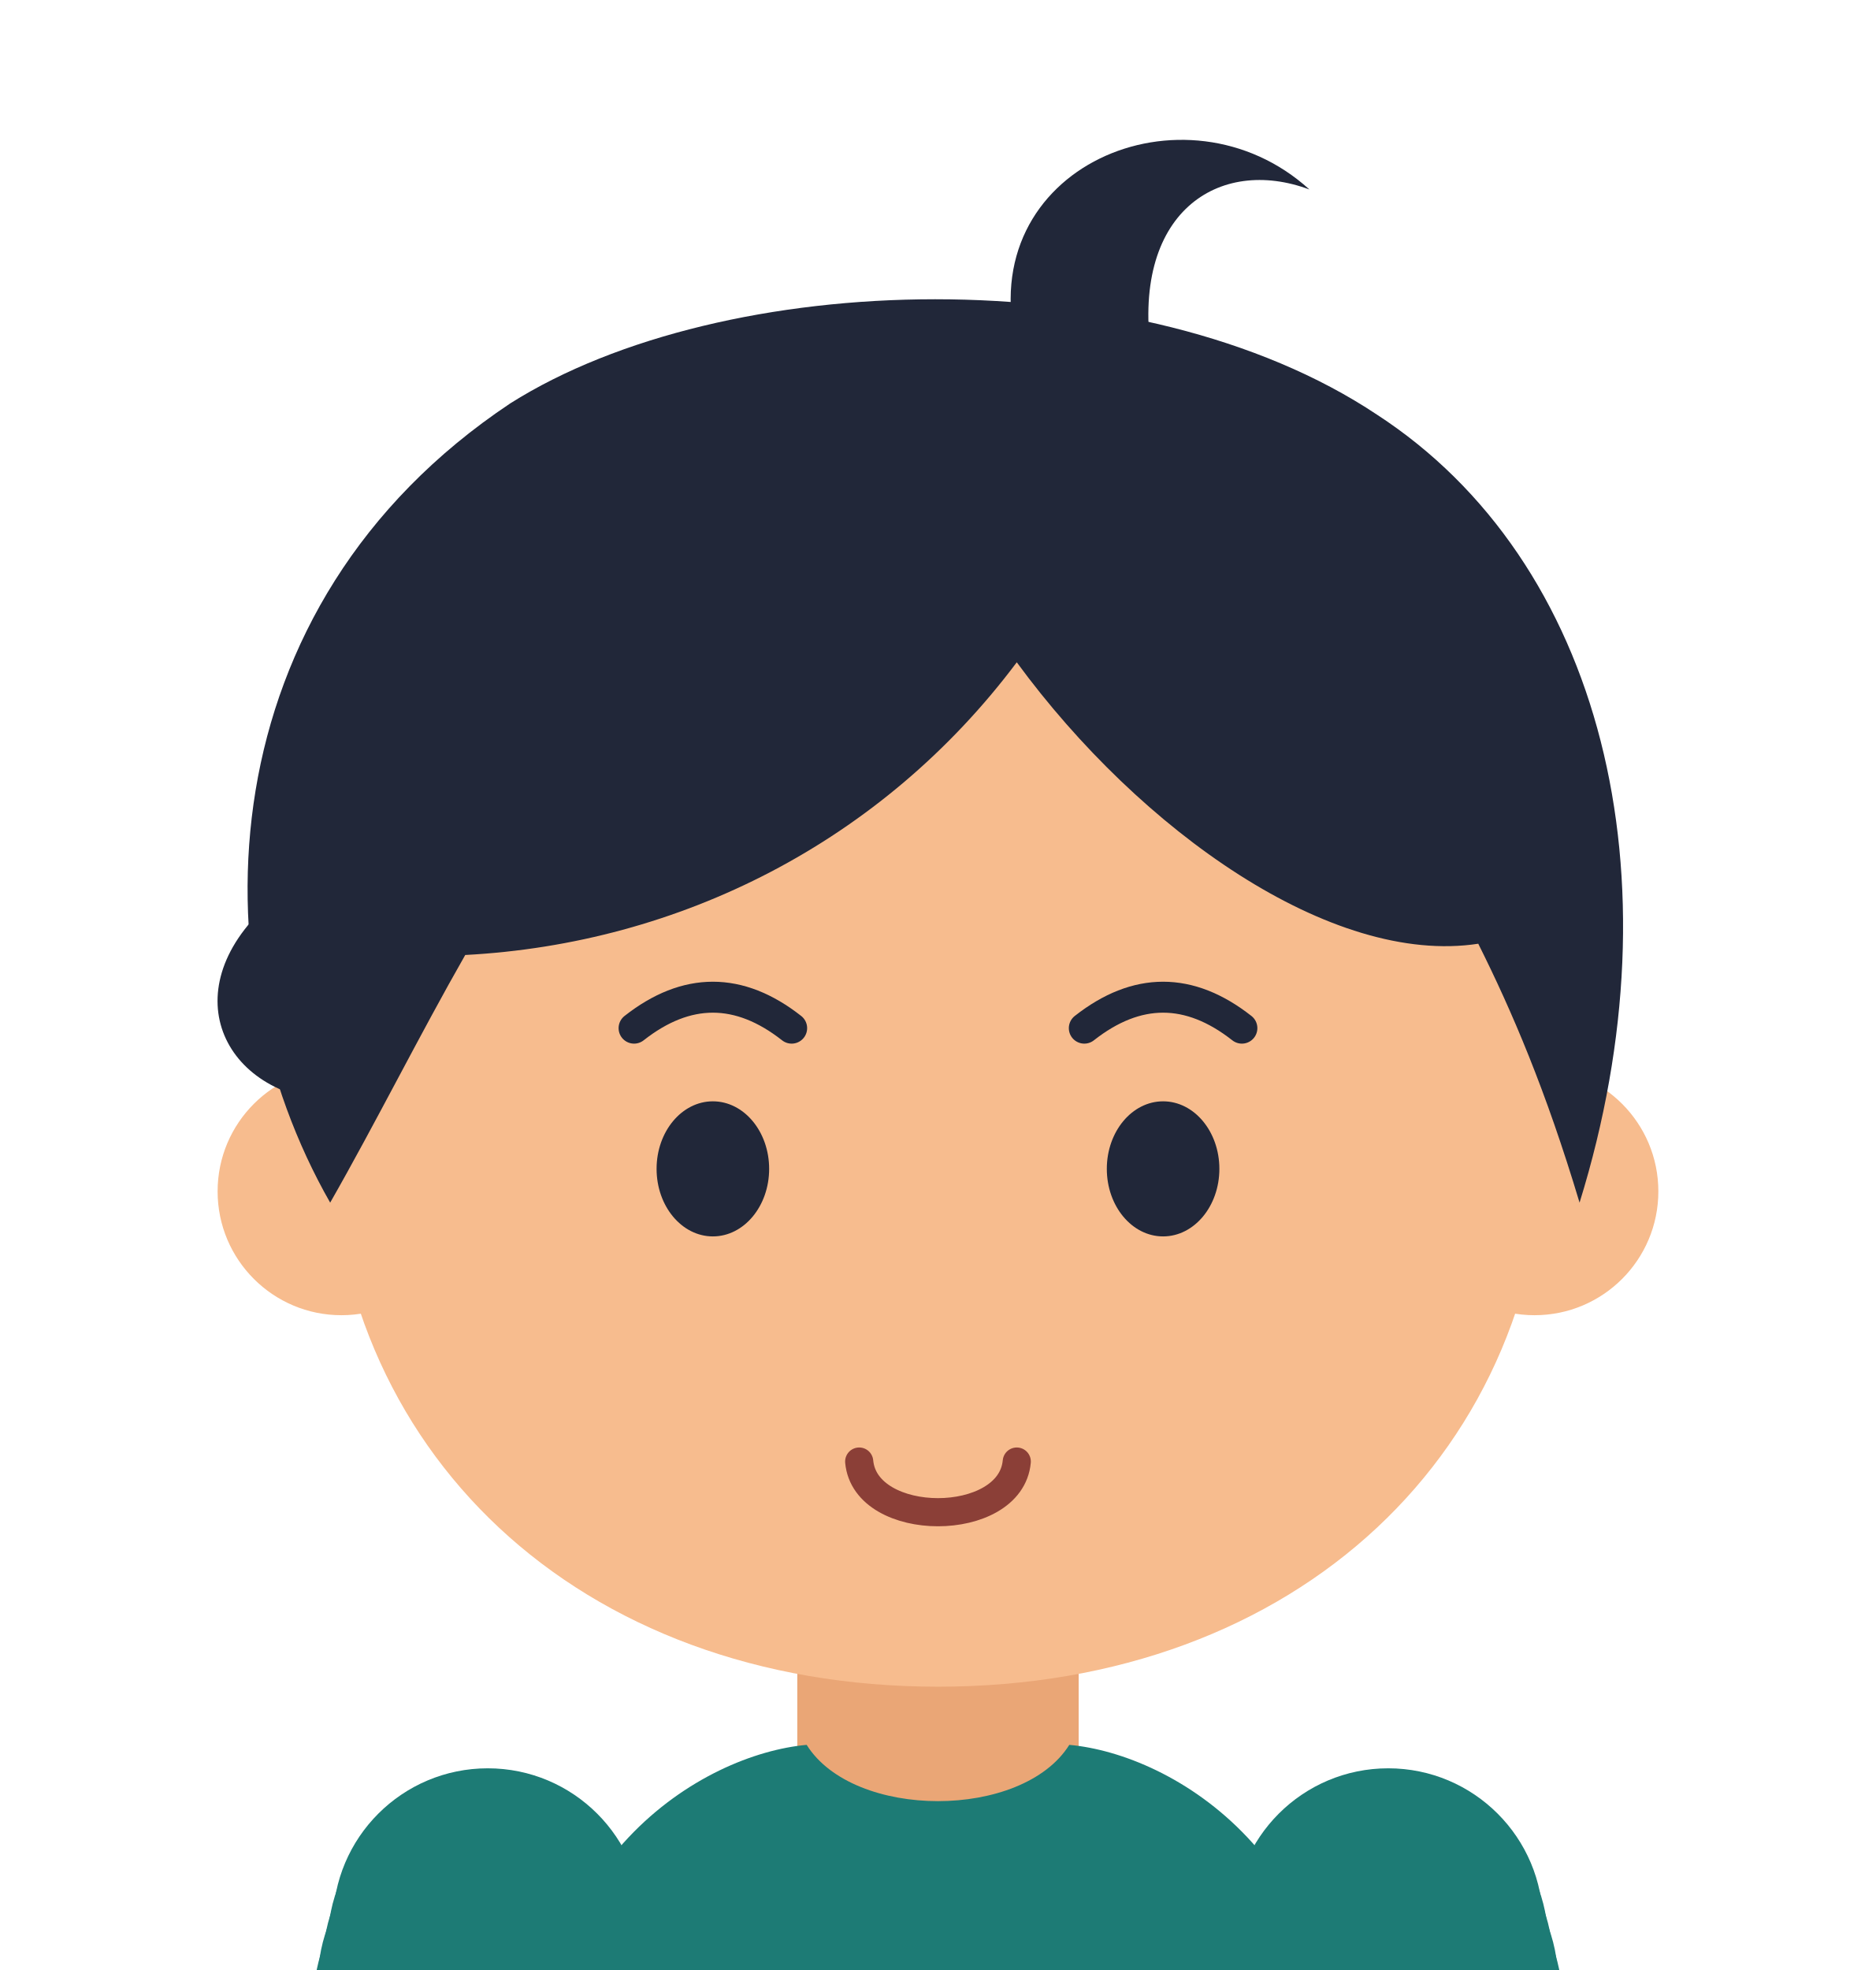
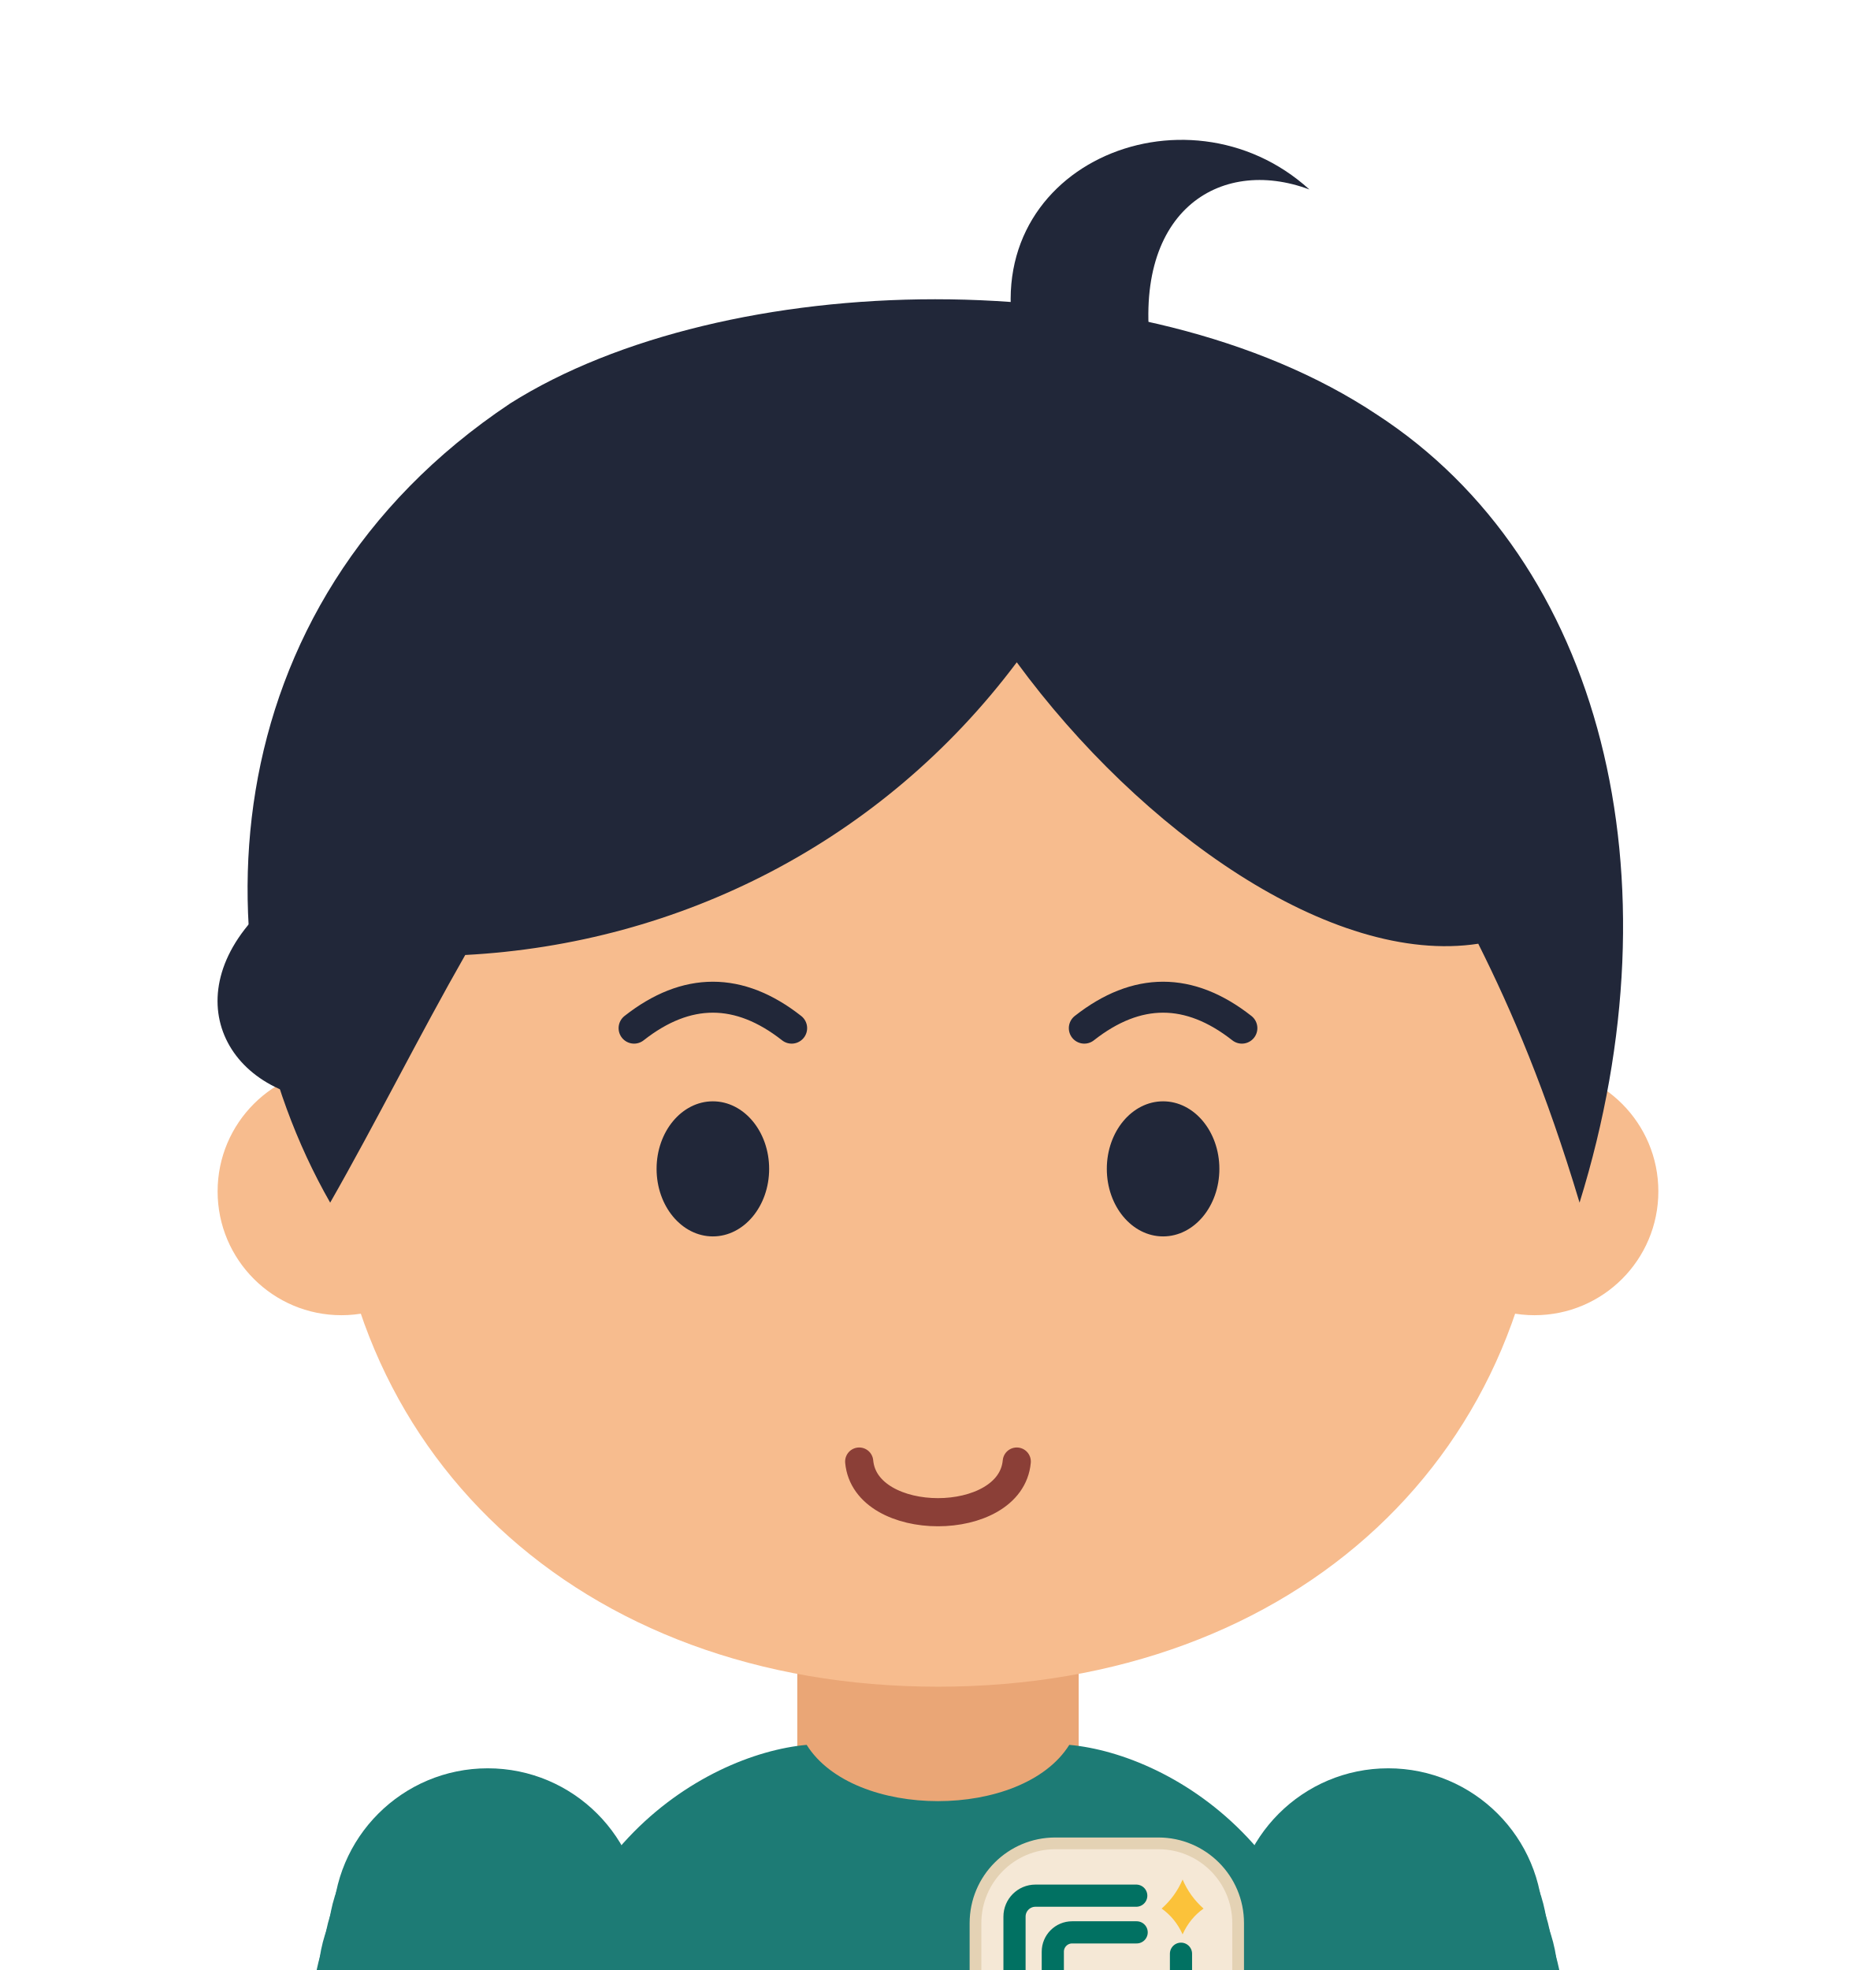
<svg xmlns="http://www.w3.org/2000/svg" viewBox="0 0 400 420" role="img" aria-label="Raka">
  <path d="M130 566L194 566L190 736L134 736Z" fill="#212739" stroke="#212739" stroke-width="12" stroke-linejoin="round" />
  <path d="M206 566L270 566L266 736L210 736Z" fill="#212739" stroke="#212739" stroke-width="12" stroke-linejoin="round" />
  <path d="M88 778C82 750 112 734 152 736L190 738C202 752 200 778 188 778Z" fill="#F5E8D6" />
  <path d="M312 778C318 750 288 734 248 736L210 738C198 752 200 778 212 778Z" fill="#F5E8D6" />
  <g class="raka-body" transform="translate(0 0) rotate(0 200 580)">
    <g class="raka-arm-L" fill="#1d7b75">
      <circle cx="104" cy="410" r="33" />
      <circle cx="102.9" cy="414.1" r="33" />
      <circle cx="101.8" cy="418.2" r="32.9" />
      <circle cx="100.7" cy="422.3" r="32.9" />
      <circle cx="99.7" cy="426.4" r="32.8" />
      <circle cx="98.7" cy="430.4" r="32.7" />
      <circle cx="97.7" cy="434.4" r="32.5" />
      <circle cx="96.8" cy="438.4" r="32.4" />
      <circle cx="95.9" cy="442.4" r="32.2" />
      <circle cx="95.1" cy="446.3" r="32" />
      <circle cx="94.3" cy="450.3" r="31.8" />
      <circle cx="93.5" cy="454.1" r="31.5" />
      <circle cx="92.7" cy="458" r="31.3" />
      <circle cx="92" cy="461.8" r="31" />
      <circle cx="91.3" cy="465.7" r="30.7" />
      <circle cx="90.7" cy="469.4" r="30.5" />
      <circle cx="90.1" cy="473.2" r="30.2" />
      <circle cx="89.5" cy="476.9" r="29.9" />
      <circle cx="89" cy="480.7" r="29.6" />
      <circle cx="88.5" cy="484.3" r="29.3" />
      <circle cx="88" cy="488" r="29" />
      <circle cx="87.6" cy="491.6" r="28.7" />
      <circle cx="87.2" cy="495.3" r="28.4" />
      <circle cx="86.8" cy="498.8" r="28.1" />
      <circle cx="86.5" cy="502.4" r="27.8" />
      <circle cx="86.2" cy="505.9" r="27.5" />
      <circle cx="85.9" cy="509.5" r="27.3" />
      <circle cx="85.7" cy="512.9" r="27" />
      <circle cx="85.5" cy="516.4" r="26.7" />
      <circle cx="85.4" cy="519.8" r="26.5" />
      <circle cx="85.3" cy="523.3" r="26.3" />
      <circle cx="85.2" cy="526.6" r="26" />
      <circle cx="85.1" cy="530" r="25.8" />
      <circle cx="85.1" cy="533.3" r="25.6" />
      <circle cx="85.1" cy="536.7" r="25.5" />
      <circle cx="85.2" cy="539.9" r="25.3" />
      <circle cx="85.3" cy="543.2" r="25.2" />
      <circle cx="85.4" cy="546.4" r="25.1" />
      <circle cx="85.6" cy="549.7" r="25.1" />
      <circle cx="85.8" cy="552.8" r="25" />
      <circle cx="86" cy="556" r="25" />
      <circle cx="87.3" cy="572.9" r="22" fill="#F7BC8E" />
    </g>
    <g class="raka-arm-R" fill="#1d7b75">
      <circle cx="296" cy="410" r="33" />
      <circle cx="297.1" cy="414.1" r="33" />
      <circle cx="298.2" cy="418.2" r="32.9" />
      <circle cx="299.3" cy="422.3" r="32.9" />
      <circle cx="300.3" cy="426.4" r="32.8" />
      <circle cx="301.3" cy="430.4" r="32.7" />
      <circle cx="302.3" cy="434.4" r="32.5" />
      <circle cx="303.2" cy="438.4" r="32.4" />
      <circle cx="304.1" cy="442.4" r="32.2" />
      <circle cx="304.9" cy="446.3" r="32" />
      <circle cx="305.8" cy="450.3" r="31.8" />
      <circle cx="306.5" cy="454.1" r="31.5" />
      <circle cx="307.3" cy="458" r="31.3" />
      <circle cx="308" cy="461.8" r="31" />
      <circle cx="308.7" cy="465.7" r="30.7" />
      <circle cx="309.3" cy="469.4" r="30.5" />
      <circle cx="309.9" cy="473.2" r="30.2" />
      <circle cx="310.5" cy="476.9" r="29.9" />
      <circle cx="311" cy="480.7" r="29.6" />
      <circle cx="311.5" cy="484.3" r="29.3" />
      <circle cx="312" cy="488" r="29" />
      <circle cx="312.4" cy="491.6" r="28.7" />
      <circle cx="312.8" cy="495.3" r="28.4" />
      <circle cx="313.2" cy="498.8" r="28.1" />
      <circle cx="313.5" cy="502.4" r="27.8" />
      <circle cx="313.8" cy="505.9" r="27.5" />
      <circle cx="314.1" cy="509.5" r="27.3" />
      <circle cx="314.3" cy="512.9" r="27" />
      <circle cx="314.5" cy="516.4" r="26.7" />
      <circle cx="314.6" cy="519.8" r="26.5" />
      <circle cx="314.8" cy="523.3" r="26.3" />
      <circle cx="314.8" cy="526.6" r="26" />
      <circle cx="314.9" cy="530" r="25.8" />
      <circle cx="314.9" cy="533.3" r="25.6" />
      <circle cx="314.9" cy="536.7" r="25.5" />
      <circle cx="314.8" cy="539.9" r="25.3" />
      <circle cx="314.7" cy="543.2" r="25.2" />
      <circle cx="314.6" cy="546.4" r="25.1" />
      <circle cx="314.4" cy="549.7" r="25.1" />
      <circle cx="314.2" cy="552.8" r="25" />
      <circle cx="314" cy="556" r="25" />
      <circle cx="312.7" cy="572.9" r="22" fill="#F7BC8E" />
    </g>
    <rect x="170" y="336" width="60" height="62" rx="16" fill="#EAA676" />
    <g transform="translate(200 580) scale(1 1) translate(-200 -580)">
      <path d="M114 452C112 396 150 374 172 372C182 388 218 388 228 372C250 374 288 396 286 452L296 566C250 588 150 588 104 566Z" fill="#1D7B75" />
    </g>
+     <g class="raka-patch">
+       <rect x="208" y="393" width="56" height="56" rx="17" fill="#F5E8D6" stroke="#E4D2B4" stroke-width="2.5" />
+       <g transform="translate(236 421) scale(0.1719) translate(-128 -128)">
+         <g fill="none" stroke="#017162" stroke-width="27.5" stroke-linecap="round" stroke-linejoin="round">
+           <path d="M164.5 30H39.5A26 26 0 0 0 13.5 56V205.5A26 26 0 0 0 39.5 231.5H221.5" />
+           <path d="M165 75.5H85A24 24 0 0 0 61 99.5V160.5A24 24 0 0 0 85 184.5H196A24 24 0 0 0 220 160.5V102" />
+         </g>
+         <path d="M222 10Q231 31 248 46Q231 58 222 78Q213 58 196 46Q213 31 222 10Z" fill="#FBC23A" />
+       </g>
+     </g>
    <g class="raka-head" transform="translate(200 362) rotate(0) scale(1.2) translate(-200 -306)">
      <circle cx="94" cy="216" r="22" fill="#F7BC8E" />
      <circle cx="306" cy="216" r="22" fill="#F7BC8E" />
      <path d="M200 92C270 92 308 138 308 204C308 262 264 304 200 304C136 304 92 262 92 204C92 138 130 92 200 92Z" fill="#F7BC8E" />
      <g transform="translate(200 0) scale(1 1) translate(-200 0)">
        <path d="M146 187Q160 176 174 187" fill="none" stroke="#212739" stroke-width="5.5" stroke-linecap="round" transform="translate(0 0) rotate(0 160 184)" />
        <path d="M226 187Q240 176 254 187" fill="none" stroke="#212739" stroke-width="5.5" stroke-linecap="round" transform="translate(0 0) rotate(0 240 184)" />
        <ellipse cx="160" cy="212" rx="10" ry="12" fill="#212739" opacity="1" />
        <path d="M146 217Q160 195 174 217" fill="none" stroke="#212739" stroke-width="6" stroke-linecap="round" opacity="0" />
        <ellipse cx="240" cy="212" rx="10" ry="12" fill="#212739" opacity="1" />
        <path d="M226 217Q240 195 254 217" fill="none" stroke="#212739" stroke-width="6" stroke-linecap="round" opacity="0" />
        <g transform="translate(200 264)">
          <defs>
            <clipPath id="wajah-netral-mc">
              <path d="M-14 0C-12.9 12 12.9 12 14 0C12.9 12 -12.9 12 -14 0Z" />
            </clipPath>
          </defs>
          <path d="M-14 0C-12.9 12 12.9 12 14 0C12.9 12 -12.9 12 -14 0Z" fill="#7A2D2E" fill-opacity="0" stroke="#8B3F37" stroke-width="5" stroke-linejoin="round" />
          <ellipse cx="0" cy="9.5" rx="8.4" ry="1" fill="#EE7A7A" clip-path="url(#wajah-netral-mc)" opacity="0" />
        </g>
      </g>
      <g transform="translate(0 0)" fill="#212739">
        <path d="M92 218C68 176 70 112 124 76C162 52 236 50 278 78C318 104 332 160 314 218C308 198 302 184 296 172C270 176 236 152 214 122C190 154 154 172 116 174C108 188 100 204 92 218Z" />
        <path d="M98 200C76 202 64 184 78 168C80 180 88 184 102 184Z" />
        <path d="M214 66C206 34 244 18 266 38C250 32 234 42 238 68Z" />
      </g>
    </g>
  </g>
</svg>
